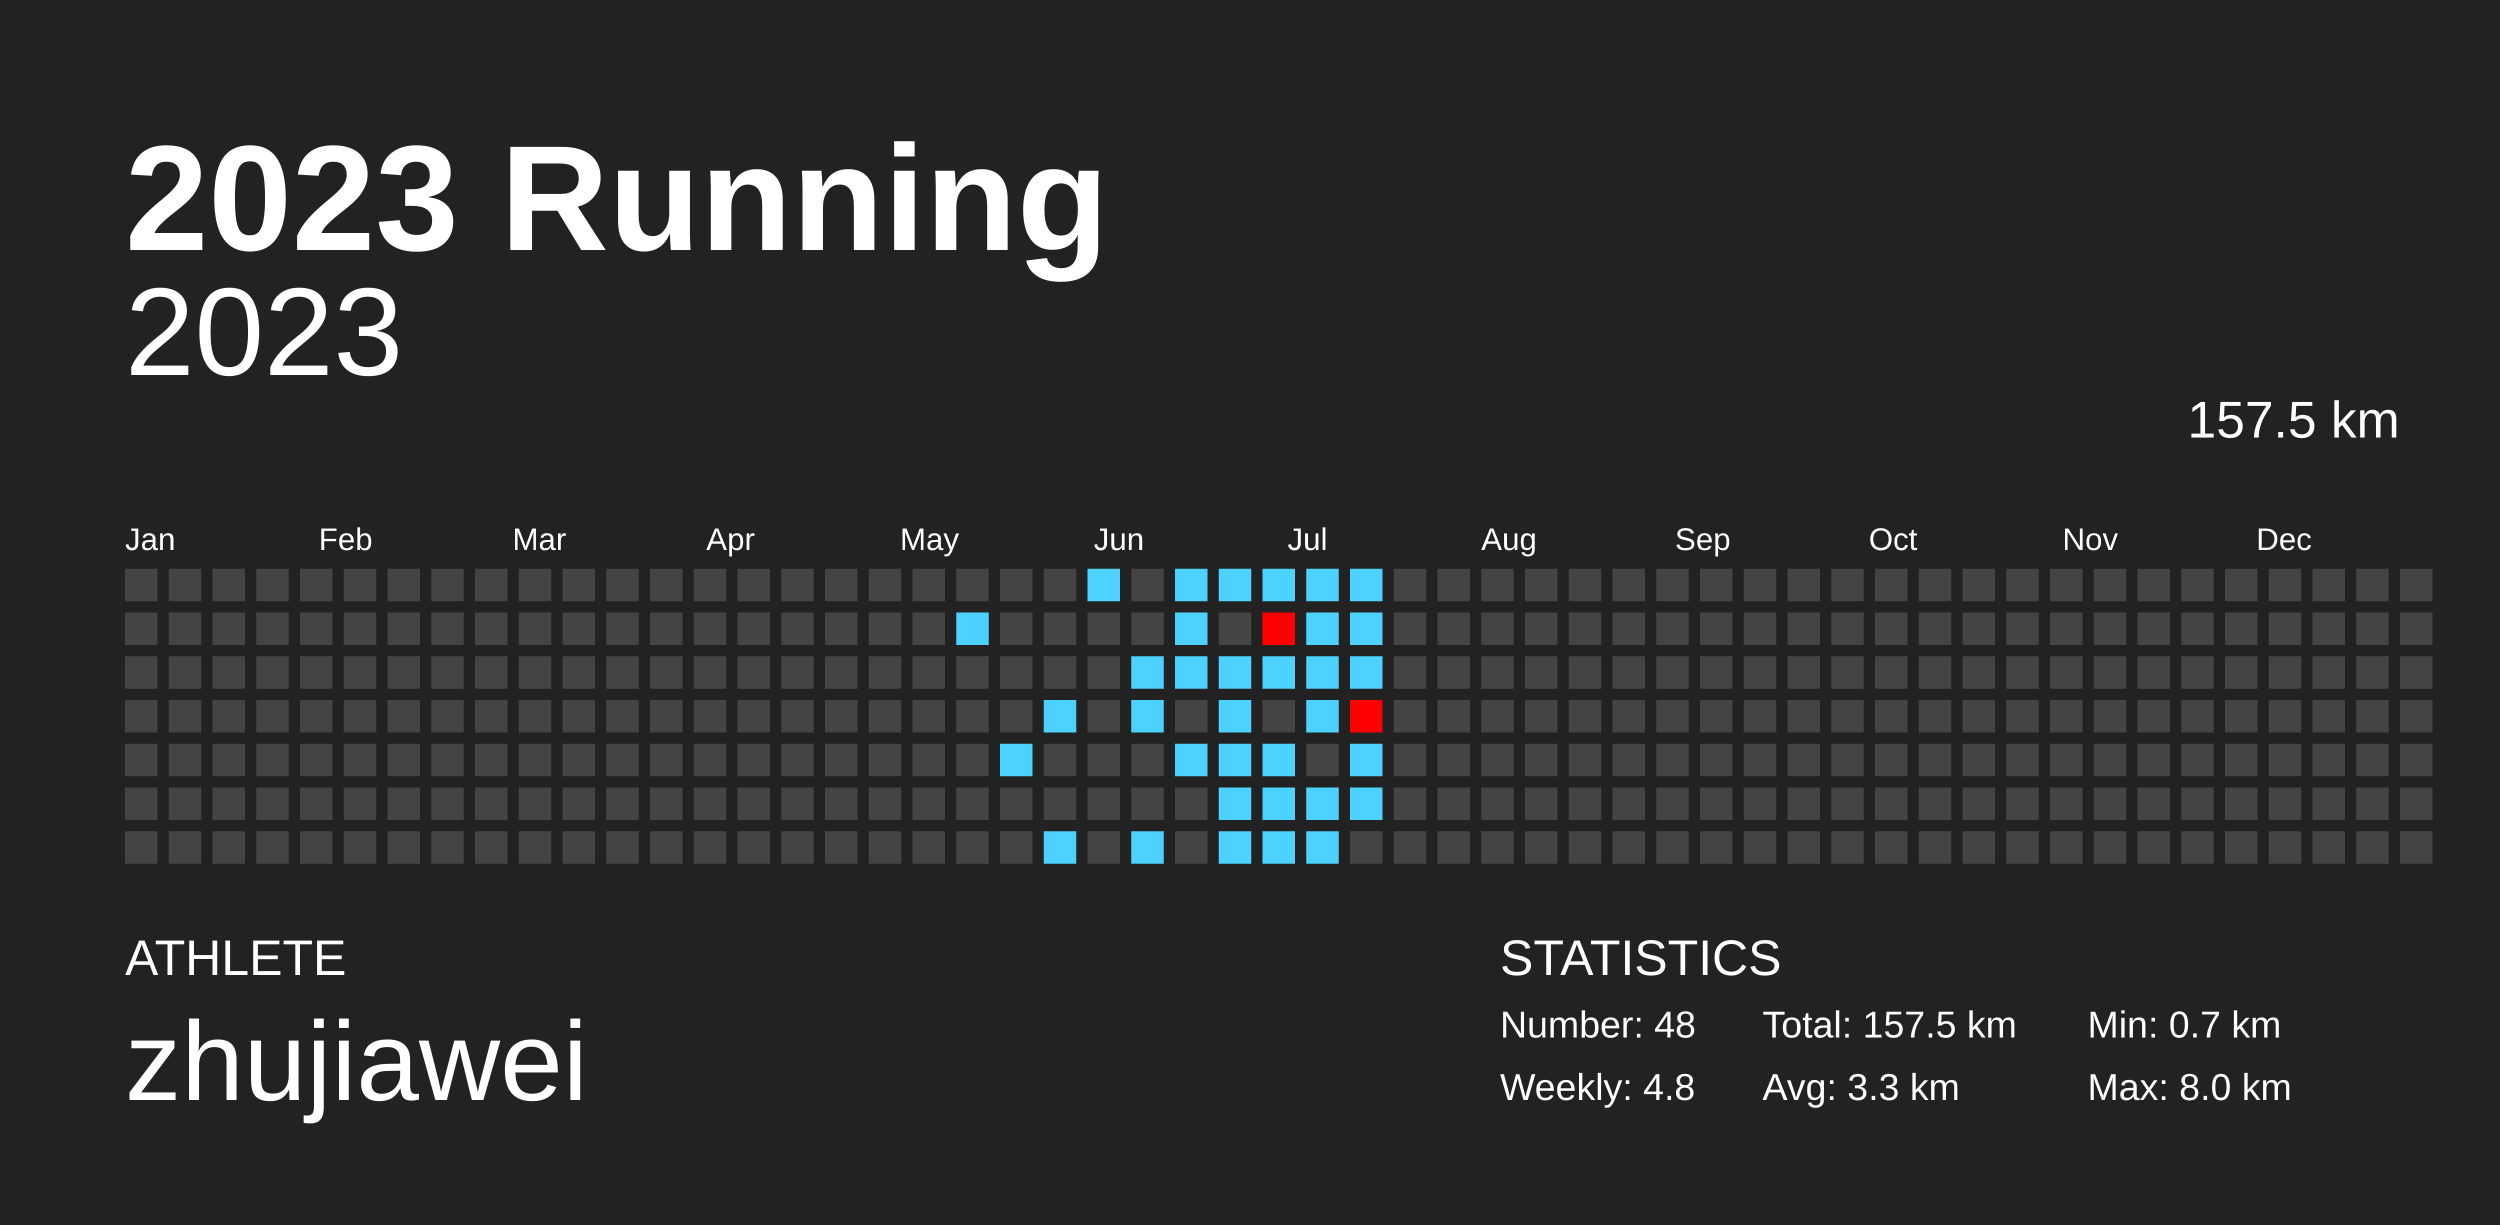
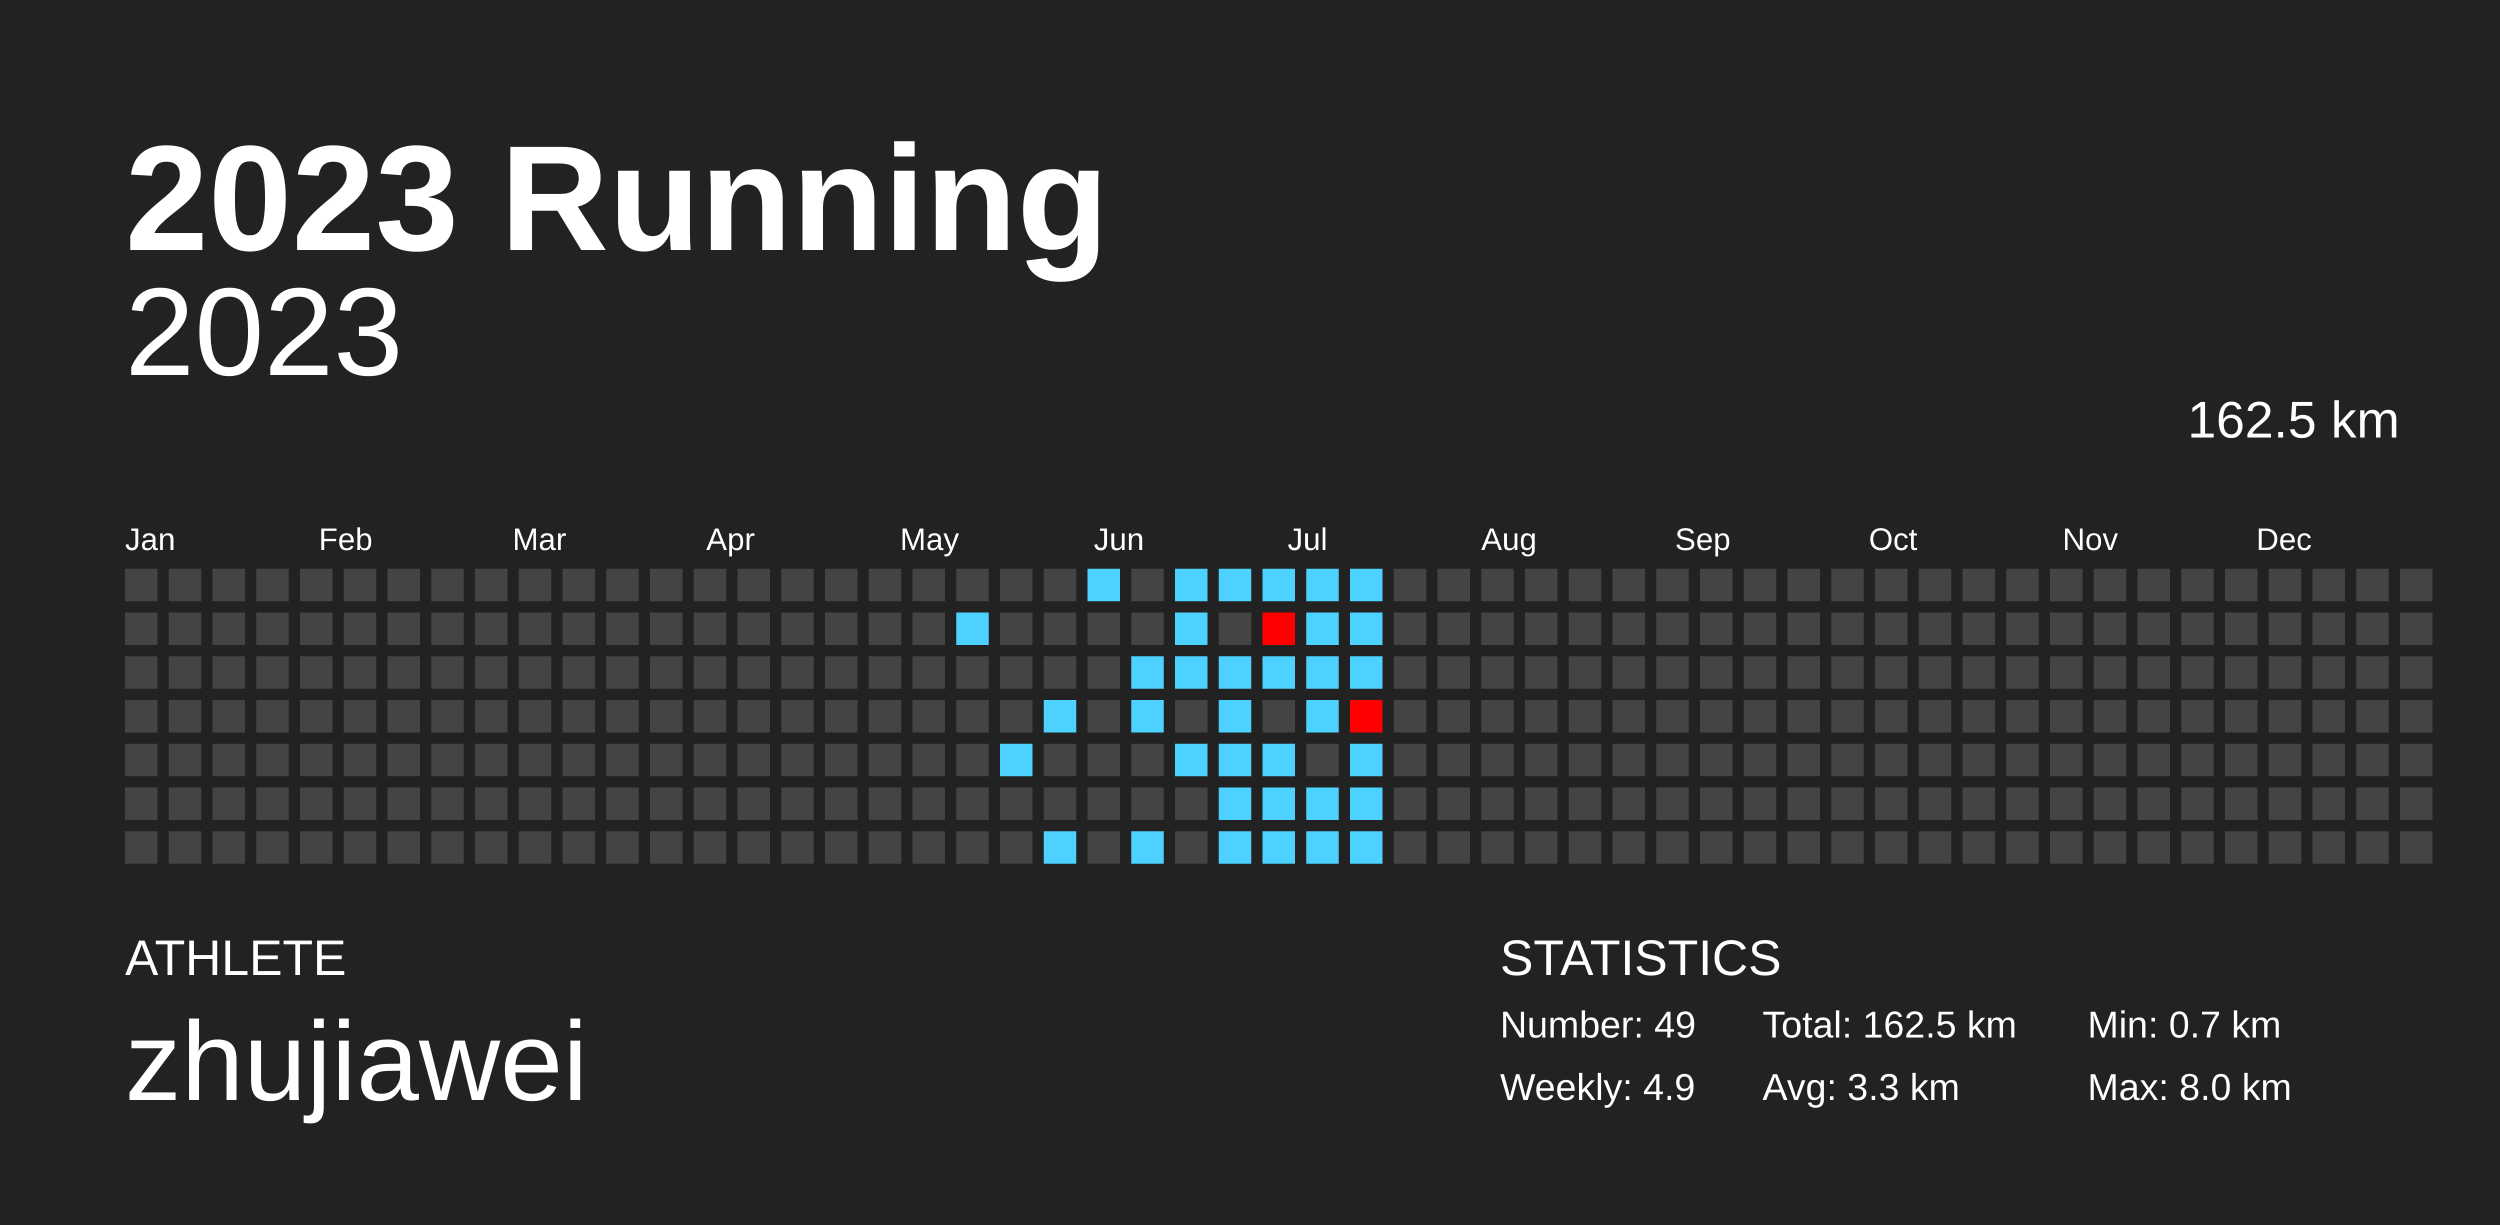
<svg xmlns="http://www.w3.org/2000/svg" baseProfile="full" height="98mm" version="1.1" viewBox="0,0,200,98" width="200mm">
  <defs />
  <rect fill="#222222" height="98" width="200" x="0" y="0" />
  <text fill="#FFFFFF" style="font-size:12px; font-family:Arial; font-weight:bold;" x="10" y="20">2023 Running</text>
  <text fill="#FFFFFF" style="font-size:4px; font-family:Arial" x="10" y="78">ATHLETE</text>
  <text fill="#FFFFFF" style="font-size:9px; font-family:Arial" x="10" y="88">zhujiawei</text>
  <text fill="#FFFFFF" style="font-size:4px; font-family:Arial" x="120" y="78">STATISTICS</text>
-   <text fill="#FFFFFF" style="font-size:3px; font-family:Arial" x="120" y="83">Number: 48</text>
-   <text fill="#FFFFFF" style="font-size:3px; font-family:Arial" x="120" y="88">Weekly: 4.8</text>
-   <text fill="#FFFFFF" style="font-size:3px; font-family:Arial" x="141" y="83">Total: 157.5 km</text>
+   <text fill="#FFFFFF" style="font-size:3px; font-family:Arial" x="120" y="83">Number: 49</text>
+   <text fill="#FFFFFF" style="font-size:3px; font-family:Arial" x="120" y="88">Weekly: 4.9</text>
+   <text fill="#FFFFFF" style="font-size:3px; font-family:Arial" x="141" y="83">Total: 162.5 km</text>
  <text fill="#FFFFFF" style="font-size:3px; font-family:Arial" x="141" y="88">Avg: 3.3 km</text>
  <text fill="#FFFFFF" style="font-size:3px; font-family:Arial" x="167" y="83">Min: 0.7 km</text>
  <text fill="#FFFFFF" style="font-size:3px; font-family:Arial" x="167" y="88">Max: 8.0 km</text>
  <text alignment-baseline="hanging" fill="#FFFFFF" style="font-size:10.0px; font-family:Arial;" x="10" y="30">2023</text>
-   <text alignment-baseline="hanging" fill="#FFFFFF" style="font-size:4.125px; font-family:Arial;" x="175" y="35">157.5 km</text>
+   <text alignment-baseline="hanging" fill="#FFFFFF" style="font-size:4.125px; font-family:Arial;" x="175" y="35">162.5 km</text>
  <text fill="#FFFFFF" style="font-size:2.5px; font-family:Arial" x="10.0" y="44">Jan</text>
  <text fill="#FFFFFF" style="font-size:2.5px; font-family:Arial" x="25.5" y="44">Feb</text>
  <text fill="#FFFFFF" style="font-size:2.5px; font-family:Arial" x="41.0" y="44">Mar</text>
  <text fill="#FFFFFF" style="font-size:2.5px; font-family:Arial" x="56.5" y="44">Apr</text>
  <text fill="#FFFFFF" style="font-size:2.5px; font-family:Arial" x="72.0" y="44">May</text>
  <text fill="#FFFFFF" style="font-size:2.5px; font-family:Arial" x="87.5" y="44">Jun</text>
  <text fill="#FFFFFF" style="font-size:2.5px; font-family:Arial" x="103.0" y="44">Jul</text>
  <text fill="#FFFFFF" style="font-size:2.5px; font-family:Arial" x="118.5" y="44">Aug</text>
  <text fill="#FFFFFF" style="font-size:2.5px; font-family:Arial" x="134.0" y="44">Sep</text>
  <text fill="#FFFFFF" style="font-size:2.5px; font-family:Arial" x="149.5" y="44">Oct</text>
  <text fill="#FFFFFF" style="font-size:2.5px; font-family:Arial" x="165.0" y="44">Nov</text>
  <text fill="#FFFFFF" style="font-size:2.5px; font-family:Arial" x="180.5" y="44">Dec</text>
  <rect fill="#444444" height="2.6" width="2.6" x="10.0" y="45.5" />
  <rect fill="#444444" height="2.6" width="2.6" x="10.0" y="49.0" />
  <rect fill="#444444" height="2.6" width="2.6" x="10.0" y="52.5" />
  <rect fill="#444444" height="2.6" width="2.6" x="10.0" y="56.0" />
  <rect fill="#444444" height="2.6" width="2.6" x="10.0" y="59.5" />
  <rect fill="#444444" height="2.6" width="2.6" x="10.0" y="63.0" />
  <rect fill="#444444" height="2.6" width="2.6" x="10.0" y="66.5" />
  <rect fill="#444444" height="2.6" width="2.6" x="13.5" y="45.5" />
  <rect fill="#444444" height="2.6" width="2.6" x="13.5" y="49.0" />
  <rect fill="#444444" height="2.6" width="2.6" x="13.5" y="52.5" />
  <rect fill="#444444" height="2.6" width="2.6" x="13.5" y="56.0" />
  <rect fill="#444444" height="2.6" width="2.6" x="13.5" y="59.5" />
  <rect fill="#444444" height="2.6" width="2.6" x="13.5" y="63.0" />
  <rect fill="#444444" height="2.6" width="2.6" x="13.5" y="66.5" />
  <rect fill="#444444" height="2.6" width="2.6" x="17.0" y="45.5" />
  <rect fill="#444444" height="2.6" width="2.6" x="17.0" y="49.0" />
  <rect fill="#444444" height="2.6" width="2.6" x="17.0" y="52.5" />
  <rect fill="#444444" height="2.6" width="2.6" x="17.0" y="56.0" />
  <rect fill="#444444" height="2.6" width="2.6" x="17.0" y="59.5" />
  <rect fill="#444444" height="2.6" width="2.6" x="17.0" y="63.0" />
  <rect fill="#444444" height="2.6" width="2.6" x="17.0" y="66.5" />
  <rect fill="#444444" height="2.6" width="2.6" x="20.5" y="45.5" />
  <rect fill="#444444" height="2.6" width="2.6" x="20.5" y="49.0" />
  <rect fill="#444444" height="2.6" width="2.6" x="20.5" y="52.5" />
  <rect fill="#444444" height="2.6" width="2.6" x="20.5" y="56.0" />
  <rect fill="#444444" height="2.6" width="2.6" x="20.5" y="59.5" />
  <rect fill="#444444" height="2.6" width="2.6" x="20.5" y="63.0" />
  <rect fill="#444444" height="2.6" width="2.6" x="20.5" y="66.5" />
  <rect fill="#444444" height="2.6" width="2.6" x="24.0" y="45.5" />
  <rect fill="#444444" height="2.6" width="2.6" x="24.0" y="49.0" />
  <rect fill="#444444" height="2.6" width="2.6" x="24.0" y="52.5" />
  <rect fill="#444444" height="2.6" width="2.6" x="24.0" y="56.0" />
  <rect fill="#444444" height="2.6" width="2.6" x="24.0" y="59.5" />
  <rect fill="#444444" height="2.6" width="2.6" x="24.0" y="63.0" />
  <rect fill="#444444" height="2.6" width="2.6" x="24.0" y="66.5" />
  <rect fill="#444444" height="2.6" width="2.6" x="27.5" y="45.5" />
  <rect fill="#444444" height="2.6" width="2.6" x="27.5" y="49.0" />
  <rect fill="#444444" height="2.6" width="2.6" x="27.5" y="52.5" />
  <rect fill="#444444" height="2.6" width="2.6" x="27.5" y="56.0" />
  <rect fill="#444444" height="2.6" width="2.6" x="27.5" y="59.5" />
  <rect fill="#444444" height="2.6" width="2.6" x="27.5" y="63.0" />
  <rect fill="#444444" height="2.6" width="2.6" x="27.5" y="66.5" />
  <rect fill="#444444" height="2.6" width="2.6" x="31.0" y="45.5" />
  <rect fill="#444444" height="2.6" width="2.6" x="31.0" y="49.0" />
  <rect fill="#444444" height="2.6" width="2.6" x="31.0" y="52.5" />
  <rect fill="#444444" height="2.6" width="2.6" x="31.0" y="56.0" />
  <rect fill="#444444" height="2.6" width="2.6" x="31.0" y="59.5" />
  <rect fill="#444444" height="2.6" width="2.6" x="31.0" y="63.0" />
  <rect fill="#444444" height="2.6" width="2.6" x="31.0" y="66.5" />
  <rect fill="#444444" height="2.6" width="2.6" x="34.5" y="45.5" />
  <rect fill="#444444" height="2.6" width="2.6" x="34.5" y="49.0" />
  <rect fill="#444444" height="2.6" width="2.6" x="34.5" y="52.5" />
  <rect fill="#444444" height="2.6" width="2.6" x="34.5" y="56.0" />
  <rect fill="#444444" height="2.6" width="2.6" x="34.5" y="59.5" />
  <rect fill="#444444" height="2.6" width="2.6" x="34.5" y="63.0" />
  <rect fill="#444444" height="2.6" width="2.6" x="34.5" y="66.5" />
  <rect fill="#444444" height="2.6" width="2.6" x="38.0" y="45.5" />
  <rect fill="#444444" height="2.6" width="2.6" x="38.0" y="49.0" />
  <rect fill="#444444" height="2.6" width="2.6" x="38.0" y="52.5" />
  <rect fill="#444444" height="2.6" width="2.6" x="38.0" y="56.0" />
  <rect fill="#444444" height="2.6" width="2.6" x="38.0" y="59.5" />
  <rect fill="#444444" height="2.6" width="2.6" x="38.0" y="63.0" />
  <rect fill="#444444" height="2.6" width="2.6" x="38.0" y="66.5" />
  <rect fill="#444444" height="2.6" width="2.6" x="41.5" y="45.5" />
  <rect fill="#444444" height="2.6" width="2.6" x="41.5" y="49.0" />
  <rect fill="#444444" height="2.6" width="2.6" x="41.5" y="52.5" />
  <rect fill="#444444" height="2.6" width="2.6" x="41.5" y="56.0" />
  <rect fill="#444444" height="2.6" width="2.6" x="41.5" y="59.5" />
  <rect fill="#444444" height="2.6" width="2.6" x="41.5" y="63.0" />
  <rect fill="#444444" height="2.6" width="2.6" x="41.5" y="66.5" />
  <rect fill="#444444" height="2.6" width="2.6" x="45.0" y="45.5" />
  <rect fill="#444444" height="2.6" width="2.6" x="45.0" y="49.0" />
  <rect fill="#444444" height="2.6" width="2.6" x="45.0" y="52.5" />
  <rect fill="#444444" height="2.6" width="2.6" x="45.0" y="56.0" />
  <rect fill="#444444" height="2.6" width="2.6" x="45.0" y="59.5" />
  <rect fill="#444444" height="2.6" width="2.6" x="45.0" y="63.0" />
  <rect fill="#444444" height="2.6" width="2.6" x="45.0" y="66.5" />
  <rect fill="#444444" height="2.6" width="2.6" x="48.5" y="45.5" />
  <rect fill="#444444" height="2.6" width="2.6" x="48.5" y="49.0" />
  <rect fill="#444444" height="2.6" width="2.6" x="48.5" y="52.5" />
  <rect fill="#444444" height="2.6" width="2.6" x="48.5" y="56.0" />
  <rect fill="#444444" height="2.6" width="2.6" x="48.5" y="59.5" />
  <rect fill="#444444" height="2.6" width="2.6" x="48.5" y="63.0" />
  <rect fill="#444444" height="2.6" width="2.6" x="48.5" y="66.5" />
  <rect fill="#444444" height="2.6" width="2.6" x="52.0" y="45.5" />
  <rect fill="#444444" height="2.6" width="2.6" x="52.0" y="49.0" />
  <rect fill="#444444" height="2.6" width="2.6" x="52.0" y="52.5" />
  <rect fill="#444444" height="2.6" width="2.6" x="52.0" y="56.0" />
  <rect fill="#444444" height="2.6" width="2.6" x="52.0" y="59.5" />
  <rect fill="#444444" height="2.6" width="2.6" x="52.0" y="63.0" />
  <rect fill="#444444" height="2.6" width="2.6" x="52.0" y="66.5" />
  <rect fill="#444444" height="2.6" width="2.6" x="55.5" y="45.5" />
  <rect fill="#444444" height="2.6" width="2.6" x="55.5" y="49.0" />
  <rect fill="#444444" height="2.6" width="2.6" x="55.5" y="52.5" />
  <rect fill="#444444" height="2.6" width="2.6" x="55.5" y="56.0" />
  <rect fill="#444444" height="2.6" width="2.6" x="55.5" y="59.5" />
  <rect fill="#444444" height="2.6" width="2.6" x="55.5" y="63.0" />
  <rect fill="#444444" height="2.6" width="2.6" x="55.5" y="66.5" />
  <rect fill="#444444" height="2.6" width="2.6" x="59.0" y="45.5" />
  <rect fill="#444444" height="2.6" width="2.6" x="59.0" y="49.0" />
  <rect fill="#444444" height="2.6" width="2.6" x="59.0" y="52.5" />
  <rect fill="#444444" height="2.6" width="2.6" x="59.0" y="56.0" />
  <rect fill="#444444" height="2.6" width="2.6" x="59.0" y="59.5" />
  <rect fill="#444444" height="2.6" width="2.6" x="59.0" y="63.0" />
  <rect fill="#444444" height="2.6" width="2.6" x="59.0" y="66.5" />
  <rect fill="#444444" height="2.6" width="2.6" x="62.5" y="45.5" />
  <rect fill="#444444" height="2.6" width="2.6" x="62.5" y="49.0" />
  <rect fill="#444444" height="2.6" width="2.6" x="62.5" y="52.5" />
  <rect fill="#444444" height="2.6" width="2.6" x="62.5" y="56.0" />
  <rect fill="#444444" height="2.6" width="2.6" x="62.5" y="59.5" />
  <rect fill="#444444" height="2.6" width="2.6" x="62.5" y="63.0" />
  <rect fill="#444444" height="2.6" width="2.6" x="62.5" y="66.5" />
  <rect fill="#444444" height="2.6" width="2.6" x="66.0" y="45.5" />
  <rect fill="#444444" height="2.6" width="2.6" x="66.0" y="49.0" />
  <rect fill="#444444" height="2.6" width="2.6" x="66.0" y="52.5" />
  <rect fill="#444444" height="2.6" width="2.6" x="66.0" y="56.0" />
  <rect fill="#444444" height="2.6" width="2.6" x="66.0" y="59.5" />
  <rect fill="#444444" height="2.6" width="2.6" x="66.0" y="63.0" />
  <rect fill="#444444" height="2.6" width="2.6" x="66.0" y="66.5" />
  <rect fill="#444444" height="2.6" width="2.6" x="69.5" y="45.5" />
  <rect fill="#444444" height="2.6" width="2.6" x="69.5" y="49.0" />
  <rect fill="#444444" height="2.6" width="2.6" x="69.5" y="52.5" />
  <rect fill="#444444" height="2.6" width="2.6" x="69.5" y="56.0" />
  <rect fill="#444444" height="2.6" width="2.6" x="69.5" y="59.5" />
  <rect fill="#444444" height="2.6" width="2.6" x="69.5" y="63.0" />
  <rect fill="#444444" height="2.6" width="2.6" x="69.5" y="66.5" />
  <rect fill="#444444" height="2.6" width="2.6" x="73.0" y="45.5" />
  <rect fill="#444444" height="2.6" width="2.6" x="73.0" y="49.0" />
  <rect fill="#444444" height="2.6" width="2.6" x="73.0" y="52.5" />
  <rect fill="#444444" height="2.6" width="2.6" x="73.0" y="56.0" />
  <rect fill="#444444" height="2.6" width="2.6" x="73.0" y="59.5" />
  <rect fill="#444444" height="2.6" width="2.6" x="73.0" y="63.0" />
  <rect fill="#444444" height="2.6" width="2.6" x="73.0" y="66.5" />
  <rect fill="#444444" height="2.6" width="2.6" x="76.5" y="45.5" />
  <rect fill="#4dd2ff" height="2.6" width="2.6" x="76.5" y="49.0" />
  <rect fill="#444444" height="2.6" width="2.6" x="76.5" y="52.5" />
  <rect fill="#444444" height="2.6" width="2.6" x="76.5" y="56.0" />
  <rect fill="#444444" height="2.6" width="2.6" x="76.5" y="59.5" />
  <rect fill="#444444" height="2.6" width="2.6" x="76.5" y="63.0" />
  <rect fill="#444444" height="2.6" width="2.6" x="76.5" y="66.5" />
  <rect fill="#444444" height="2.6" width="2.6" x="80.0" y="45.5" />
  <rect fill="#444444" height="2.6" width="2.6" x="80.0" y="49.0" />
  <rect fill="#444444" height="2.6" width="2.6" x="80.0" y="52.5" />
  <rect fill="#444444" height="2.6" width="2.6" x="80.0" y="56.0" />
  <rect fill="#4dd2ff" height="2.6" width="2.6" x="80.0" y="59.5" />
  <rect fill="#444444" height="2.6" width="2.6" x="80.0" y="63.0" />
  <rect fill="#444444" height="2.6" width="2.6" x="80.0" y="66.5" />
  <rect fill="#444444" height="2.6" width="2.6" x="83.5" y="45.5" />
  <rect fill="#444444" height="2.6" width="2.6" x="83.5" y="49.0" />
  <rect fill="#444444" height="2.6" width="2.6" x="83.5" y="52.5" />
  <rect fill="#4dd2ff" height="2.6" width="2.6" x="83.5" y="56.0" />
  <rect fill="#444444" height="2.6" width="2.6" x="83.5" y="59.5" />
  <rect fill="#444444" height="2.6" width="2.6" x="83.5" y="63.0" />
  <rect fill="#4dd2ff" height="2.6" width="2.6" x="83.5" y="66.5" />
  <rect fill="#4dd2ff" height="2.6" width="2.6" x="87.0" y="45.5" />
  <rect fill="#444444" height="2.6" width="2.6" x="87.0" y="49.0" />
  <rect fill="#444444" height="2.6" width="2.6" x="87.0" y="52.5" />
  <rect fill="#444444" height="2.6" width="2.6" x="87.0" y="56.0" />
  <rect fill="#444444" height="2.6" width="2.6" x="87.0" y="59.5" />
  <rect fill="#444444" height="2.6" width="2.6" x="87.0" y="63.0" />
  <rect fill="#444444" height="2.6" width="2.6" x="87.0" y="66.5" />
  <rect fill="#444444" height="2.6" width="2.6" x="90.5" y="45.5" />
  <rect fill="#444444" height="2.6" width="2.6" x="90.5" y="49.0" />
  <rect fill="#4dd2ff" height="2.6" width="2.6" x="90.5" y="52.5" />
  <rect fill="#4dd2ff" height="2.6" width="2.6" x="90.5" y="56.0" />
  <rect fill="#444444" height="2.6" width="2.6" x="90.5" y="59.5" />
  <rect fill="#444444" height="2.6" width="2.6" x="90.5" y="63.0" />
  <rect fill="#4dd2ff" height="2.6" width="2.6" x="90.5" y="66.5" />
  <rect fill="#4dd2ff" height="2.6" width="2.6" x="94.0" y="45.5" />
  <rect fill="#4dd2ff" height="2.6" width="2.6" x="94.0" y="49.0" />
  <rect fill="#4dd2ff" height="2.6" width="2.6" x="94.0" y="52.5" />
  <rect fill="#444444" height="2.6" width="2.6" x="94.0" y="56.0" />
  <rect fill="#4dd2ff" height="2.6" width="2.6" x="94.0" y="59.5" />
  <rect fill="#444444" height="2.6" width="2.6" x="94.0" y="63.0" />
  <rect fill="#444444" height="2.6" width="2.6" x="94.0" y="66.5" />
  <rect fill="#4dd2ff" height="2.6" width="2.6" x="97.5" y="45.5" />
  <rect fill="#444444" height="2.6" width="2.6" x="97.5" y="49.0" />
  <rect fill="#4dd2ff" height="2.6" width="2.6" x="97.5" y="52.5" />
  <rect fill="#4dd2ff" height="2.6" width="2.6" x="97.5" y="56.0" />
  <rect fill="#4dd2ff" height="2.6" width="2.6" x="97.5" y="59.5" />
  <rect fill="#4dd2ff" height="2.6" width="2.6" x="97.5" y="63.0" />
  <rect fill="#4dd2ff" height="2.6" width="2.6" x="97.5" y="66.5" />
  <rect fill="#4dd2ff" height="2.6" width="2.6" x="101.0" y="45.5" />
  <rect fill="#ff0000" height="2.6" width="2.6" x="101.0" y="49.0" />
  <rect fill="#4dd2ff" height="2.6" width="2.6" x="101.0" y="52.5" />
  <rect fill="#444444" height="2.6" width="2.6" x="101.0" y="56.0" />
  <rect fill="#4dd2ff" height="2.6" width="2.6" x="101.0" y="59.5" />
  <rect fill="#4dd2ff" height="2.6" width="2.6" x="101.0" y="63.0" />
  <rect fill="#4dd2ff" height="2.6" width="2.6" x="101.0" y="66.5" />
  <rect fill="#4dd2ff" height="2.6" width="2.6" x="104.5" y="45.5" />
  <rect fill="#4dd2ff" height="2.6" width="2.6" x="104.5" y="49.0" />
  <rect fill="#4dd2ff" height="2.6" width="2.6" x="104.5" y="52.5" />
  <rect fill="#4dd2ff" height="2.6" width="2.6" x="104.5" y="56.0" />
  <rect fill="#444444" height="2.6" width="2.6" x="104.5" y="59.5" />
  <rect fill="#4dd2ff" height="2.6" width="2.6" x="104.5" y="63.0" />
  <rect fill="#4dd2ff" height="2.6" width="2.6" x="104.5" y="66.5" />
  <rect fill="#4dd2ff" height="2.6" width="2.6" x="108.0" y="45.5" />
  <rect fill="#4dd2ff" height="2.6" width="2.6" x="108.0" y="49.0" />
  <rect fill="#4dd2ff" height="2.6" width="2.6" x="108.0" y="52.5" />
  <rect fill="#ff0000" height="2.6" width="2.6" x="108.0" y="56.0" />
  <rect fill="#4dd2ff" height="2.6" width="2.6" x="108.0" y="59.5" />
  <rect fill="#4dd2ff" height="2.6" width="2.6" x="108.0" y="63.0" />
-   <rect fill="#444444" height="2.6" width="2.6" x="108.0" y="66.5" />
+   <rect fill="#4dd2ff" height="2.6" width="2.6" x="108.0" y="66.5" />
  <rect fill="#444444" height="2.6" width="2.6" x="111.5" y="45.5" />
  <rect fill="#444444" height="2.6" width="2.6" x="111.5" y="49.0" />
  <rect fill="#444444" height="2.6" width="2.6" x="111.5" y="52.5" />
  <rect fill="#444444" height="2.6" width="2.6" x="111.5" y="56.0" />
  <rect fill="#444444" height="2.6" width="2.6" x="111.5" y="59.5" />
  <rect fill="#444444" height="2.6" width="2.6" x="111.5" y="63.0" />
  <rect fill="#444444" height="2.6" width="2.6" x="111.5" y="66.5" />
  <rect fill="#444444" height="2.6" width="2.6" x="115.0" y="45.5" />
  <rect fill="#444444" height="2.6" width="2.6" x="115.0" y="49.0" />
  <rect fill="#444444" height="2.6" width="2.6" x="115.0" y="52.5" />
  <rect fill="#444444" height="2.6" width="2.6" x="115.0" y="56.0" />
  <rect fill="#444444" height="2.6" width="2.6" x="115.0" y="59.5" />
  <rect fill="#444444" height="2.6" width="2.6" x="115.0" y="63.0" />
  <rect fill="#444444" height="2.6" width="2.6" x="115.0" y="66.5" />
  <rect fill="#444444" height="2.6" width="2.6" x="118.5" y="45.5" />
  <rect fill="#444444" height="2.6" width="2.6" x="118.5" y="49.0" />
  <rect fill="#444444" height="2.6" width="2.6" x="118.5" y="52.5" />
  <rect fill="#444444" height="2.6" width="2.6" x="118.5" y="56.0" />
  <rect fill="#444444" height="2.6" width="2.6" x="118.5" y="59.5" />
  <rect fill="#444444" height="2.6" width="2.6" x="118.5" y="63.0" />
  <rect fill="#444444" height="2.6" width="2.6" x="118.5" y="66.5" />
  <rect fill="#444444" height="2.6" width="2.6" x="122.0" y="45.5" />
  <rect fill="#444444" height="2.6" width="2.6" x="122.0" y="49.0" />
  <rect fill="#444444" height="2.6" width="2.6" x="122.0" y="52.5" />
  <rect fill="#444444" height="2.6" width="2.6" x="122.0" y="56.0" />
  <rect fill="#444444" height="2.6" width="2.6" x="122.0" y="59.5" />
  <rect fill="#444444" height="2.6" width="2.6" x="122.0" y="63.0" />
  <rect fill="#444444" height="2.6" width="2.6" x="122.0" y="66.5" />
  <rect fill="#444444" height="2.6" width="2.6" x="125.5" y="45.5" />
  <rect fill="#444444" height="2.6" width="2.6" x="125.5" y="49.0" />
  <rect fill="#444444" height="2.6" width="2.6" x="125.5" y="52.5" />
  <rect fill="#444444" height="2.6" width="2.6" x="125.5" y="56.0" />
  <rect fill="#444444" height="2.6" width="2.6" x="125.5" y="59.5" />
  <rect fill="#444444" height="2.6" width="2.6" x="125.5" y="63.0" />
  <rect fill="#444444" height="2.6" width="2.6" x="125.5" y="66.5" />
  <rect fill="#444444" height="2.6" width="2.6" x="129.0" y="45.5" />
  <rect fill="#444444" height="2.6" width="2.6" x="129.0" y="49.0" />
  <rect fill="#444444" height="2.6" width="2.6" x="129.0" y="52.5" />
  <rect fill="#444444" height="2.6" width="2.6" x="129.0" y="56.0" />
  <rect fill="#444444" height="2.6" width="2.6" x="129.0" y="59.5" />
  <rect fill="#444444" height="2.6" width="2.6" x="129.0" y="63.0" />
  <rect fill="#444444" height="2.6" width="2.6" x="129.0" y="66.5" />
  <rect fill="#444444" height="2.6" width="2.6" x="132.5" y="45.5" />
  <rect fill="#444444" height="2.6" width="2.6" x="132.5" y="49.0" />
  <rect fill="#444444" height="2.6" width="2.6" x="132.5" y="52.5" />
  <rect fill="#444444" height="2.6" width="2.6" x="132.5" y="56.0" />
  <rect fill="#444444" height="2.6" width="2.6" x="132.5" y="59.5" />
  <rect fill="#444444" height="2.6" width="2.6" x="132.5" y="63.0" />
  <rect fill="#444444" height="2.6" width="2.6" x="132.5" y="66.5" />
  <rect fill="#444444" height="2.6" width="2.6" x="136.0" y="45.5" />
  <rect fill="#444444" height="2.6" width="2.6" x="136.0" y="49.0" />
  <rect fill="#444444" height="2.6" width="2.6" x="136.0" y="52.5" />
  <rect fill="#444444" height="2.6" width="2.6" x="136.0" y="56.0" />
  <rect fill="#444444" height="2.6" width="2.6" x="136.0" y="59.5" />
  <rect fill="#444444" height="2.6" width="2.6" x="136.0" y="63.0" />
  <rect fill="#444444" height="2.6" width="2.6" x="136.0" y="66.5" />
  <rect fill="#444444" height="2.6" width="2.6" x="139.5" y="45.5" />
  <rect fill="#444444" height="2.6" width="2.6" x="139.5" y="49.0" />
  <rect fill="#444444" height="2.6" width="2.6" x="139.5" y="52.5" />
  <rect fill="#444444" height="2.6" width="2.6" x="139.5" y="56.0" />
  <rect fill="#444444" height="2.6" width="2.6" x="139.5" y="59.5" />
  <rect fill="#444444" height="2.6" width="2.6" x="139.5" y="63.0" />
  <rect fill="#444444" height="2.6" width="2.6" x="139.5" y="66.5" />
  <rect fill="#444444" height="2.6" width="2.6" x="143.0" y="45.5" />
  <rect fill="#444444" height="2.6" width="2.6" x="143.0" y="49.0" />
  <rect fill="#444444" height="2.6" width="2.6" x="143.0" y="52.5" />
  <rect fill="#444444" height="2.6" width="2.6" x="143.0" y="56.0" />
  <rect fill="#444444" height="2.6" width="2.6" x="143.0" y="59.5" />
  <rect fill="#444444" height="2.6" width="2.6" x="143.0" y="63.0" />
  <rect fill="#444444" height="2.6" width="2.6" x="143.0" y="66.5" />
  <rect fill="#444444" height="2.6" width="2.6" x="146.5" y="45.5" />
  <rect fill="#444444" height="2.6" width="2.6" x="146.5" y="49.0" />
  <rect fill="#444444" height="2.6" width="2.6" x="146.5" y="52.5" />
  <rect fill="#444444" height="2.6" width="2.6" x="146.5" y="56.0" />
  <rect fill="#444444" height="2.6" width="2.6" x="146.5" y="59.5" />
  <rect fill="#444444" height="2.6" width="2.6" x="146.5" y="63.0" />
  <rect fill="#444444" height="2.6" width="2.6" x="146.5" y="66.5" />
  <rect fill="#444444" height="2.6" width="2.6" x="150.0" y="45.5" />
  <rect fill="#444444" height="2.6" width="2.6" x="150.0" y="49.0" />
  <rect fill="#444444" height="2.6" width="2.6" x="150.0" y="52.5" />
  <rect fill="#444444" height="2.6" width="2.6" x="150.0" y="56.0" />
  <rect fill="#444444" height="2.6" width="2.6" x="150.0" y="59.5" />
  <rect fill="#444444" height="2.6" width="2.6" x="150.0" y="63.0" />
  <rect fill="#444444" height="2.6" width="2.6" x="150.0" y="66.5" />
  <rect fill="#444444" height="2.6" width="2.6" x="153.5" y="45.5" />
  <rect fill="#444444" height="2.6" width="2.6" x="153.5" y="49.0" />
  <rect fill="#444444" height="2.6" width="2.6" x="153.5" y="52.5" />
  <rect fill="#444444" height="2.6" width="2.6" x="153.5" y="56.0" />
  <rect fill="#444444" height="2.6" width="2.6" x="153.5" y="59.5" />
  <rect fill="#444444" height="2.6" width="2.6" x="153.5" y="63.0" />
  <rect fill="#444444" height="2.6" width="2.6" x="153.5" y="66.5" />
  <rect fill="#444444" height="2.6" width="2.6" x="157.0" y="45.5" />
  <rect fill="#444444" height="2.6" width="2.6" x="157.0" y="49.0" />
  <rect fill="#444444" height="2.6" width="2.6" x="157.0" y="52.5" />
  <rect fill="#444444" height="2.6" width="2.6" x="157.0" y="56.0" />
  <rect fill="#444444" height="2.6" width="2.6" x="157.0" y="59.5" />
  <rect fill="#444444" height="2.6" width="2.6" x="157.0" y="63.0" />
  <rect fill="#444444" height="2.6" width="2.6" x="157.0" y="66.5" />
  <rect fill="#444444" height="2.6" width="2.6" x="160.5" y="45.5" />
  <rect fill="#444444" height="2.6" width="2.6" x="160.5" y="49.0" />
  <rect fill="#444444" height="2.6" width="2.6" x="160.5" y="52.5" />
  <rect fill="#444444" height="2.6" width="2.6" x="160.5" y="56.0" />
  <rect fill="#444444" height="2.6" width="2.6" x="160.5" y="59.5" />
  <rect fill="#444444" height="2.6" width="2.6" x="160.5" y="63.0" />
  <rect fill="#444444" height="2.6" width="2.6" x="160.5" y="66.5" />
  <rect fill="#444444" height="2.6" width="2.6" x="164.0" y="45.5" />
  <rect fill="#444444" height="2.6" width="2.6" x="164.0" y="49.0" />
  <rect fill="#444444" height="2.6" width="2.6" x="164.0" y="52.5" />
  <rect fill="#444444" height="2.6" width="2.6" x="164.0" y="56.0" />
  <rect fill="#444444" height="2.6" width="2.6" x="164.0" y="59.5" />
  <rect fill="#444444" height="2.6" width="2.6" x="164.0" y="63.0" />
  <rect fill="#444444" height="2.6" width="2.6" x="164.0" y="66.5" />
  <rect fill="#444444" height="2.6" width="2.6" x="167.5" y="45.5" />
  <rect fill="#444444" height="2.6" width="2.6" x="167.5" y="49.0" />
  <rect fill="#444444" height="2.6" width="2.6" x="167.5" y="52.5" />
  <rect fill="#444444" height="2.6" width="2.6" x="167.5" y="56.0" />
  <rect fill="#444444" height="2.6" width="2.6" x="167.5" y="59.5" />
  <rect fill="#444444" height="2.6" width="2.6" x="167.5" y="63.0" />
  <rect fill="#444444" height="2.6" width="2.6" x="167.5" y="66.5" />
  <rect fill="#444444" height="2.6" width="2.6" x="171.0" y="45.5" />
  <rect fill="#444444" height="2.6" width="2.6" x="171.0" y="49.0" />
  <rect fill="#444444" height="2.6" width="2.6" x="171.0" y="52.5" />
  <rect fill="#444444" height="2.6" width="2.6" x="171.0" y="56.0" />
  <rect fill="#444444" height="2.6" width="2.6" x="171.0" y="59.5" />
  <rect fill="#444444" height="2.6" width="2.6" x="171.0" y="63.0" />
  <rect fill="#444444" height="2.6" width="2.6" x="171.0" y="66.5" />
  <rect fill="#444444" height="2.6" width="2.6" x="174.5" y="45.5" />
  <rect fill="#444444" height="2.6" width="2.6" x="174.5" y="49.0" />
  <rect fill="#444444" height="2.6" width="2.6" x="174.5" y="52.5" />
  <rect fill="#444444" height="2.6" width="2.6" x="174.5" y="56.0" />
  <rect fill="#444444" height="2.6" width="2.6" x="174.5" y="59.5" />
  <rect fill="#444444" height="2.6" width="2.6" x="174.5" y="63.0" />
  <rect fill="#444444" height="2.6" width="2.6" x="174.5" y="66.5" />
  <rect fill="#444444" height="2.6" width="2.6" x="178.0" y="45.5" />
  <rect fill="#444444" height="2.6" width="2.6" x="178.0" y="49.0" />
  <rect fill="#444444" height="2.6" width="2.6" x="178.0" y="52.5" />
  <rect fill="#444444" height="2.6" width="2.6" x="178.0" y="56.0" />
  <rect fill="#444444" height="2.6" width="2.6" x="178.0" y="59.5" />
  <rect fill="#444444" height="2.6" width="2.6" x="178.0" y="63.0" />
  <rect fill="#444444" height="2.6" width="2.6" x="178.0" y="66.5" />
  <rect fill="#444444" height="2.6" width="2.6" x="181.5" y="45.5" />
  <rect fill="#444444" height="2.6" width="2.6" x="181.5" y="49.0" />
  <rect fill="#444444" height="2.6" width="2.6" x="181.5" y="52.5" />
  <rect fill="#444444" height="2.6" width="2.6" x="181.5" y="56.0" />
  <rect fill="#444444" height="2.6" width="2.6" x="181.5" y="59.5" />
  <rect fill="#444444" height="2.6" width="2.6" x="181.5" y="63.0" />
  <rect fill="#444444" height="2.6" width="2.6" x="181.5" y="66.5" />
  <rect fill="#444444" height="2.6" width="2.6" x="185.0" y="45.5" />
  <rect fill="#444444" height="2.6" width="2.6" x="185.0" y="49.0" />
  <rect fill="#444444" height="2.6" width="2.6" x="185.0" y="52.5" />
  <rect fill="#444444" height="2.6" width="2.6" x="185.0" y="56.0" />
  <rect fill="#444444" height="2.6" width="2.6" x="185.0" y="59.5" />
  <rect fill="#444444" height="2.6" width="2.6" x="185.0" y="63.0" />
  <rect fill="#444444" height="2.6" width="2.6" x="185.0" y="66.5" />
  <rect fill="#444444" height="2.6" width="2.6" x="188.5" y="45.5" />
  <rect fill="#444444" height="2.6" width="2.6" x="188.5" y="49.0" />
  <rect fill="#444444" height="2.6" width="2.6" x="188.5" y="52.5" />
  <rect fill="#444444" height="2.6" width="2.6" x="188.5" y="56.0" />
  <rect fill="#444444" height="2.6" width="2.6" x="188.5" y="59.5" />
  <rect fill="#444444" height="2.6" width="2.6" x="188.5" y="63.0" />
  <rect fill="#444444" height="2.6" width="2.6" x="188.5" y="66.5" />
  <rect fill="#444444" height="2.6" width="2.6" x="192.0" y="45.5" />
  <rect fill="#444444" height="2.6" width="2.6" x="192.0" y="49.0" />
  <rect fill="#444444" height="2.6" width="2.6" x="192.0" y="52.5" />
  <rect fill="#444444" height="2.6" width="2.6" x="192.0" y="56.0" />
  <rect fill="#444444" height="2.6" width="2.6" x="192.0" y="59.5" />
  <rect fill="#444444" height="2.6" width="2.6" x="192.0" y="63.0" />
  <rect fill="#444444" height="2.6" width="2.6" x="192.0" y="66.5" />
</svg>
